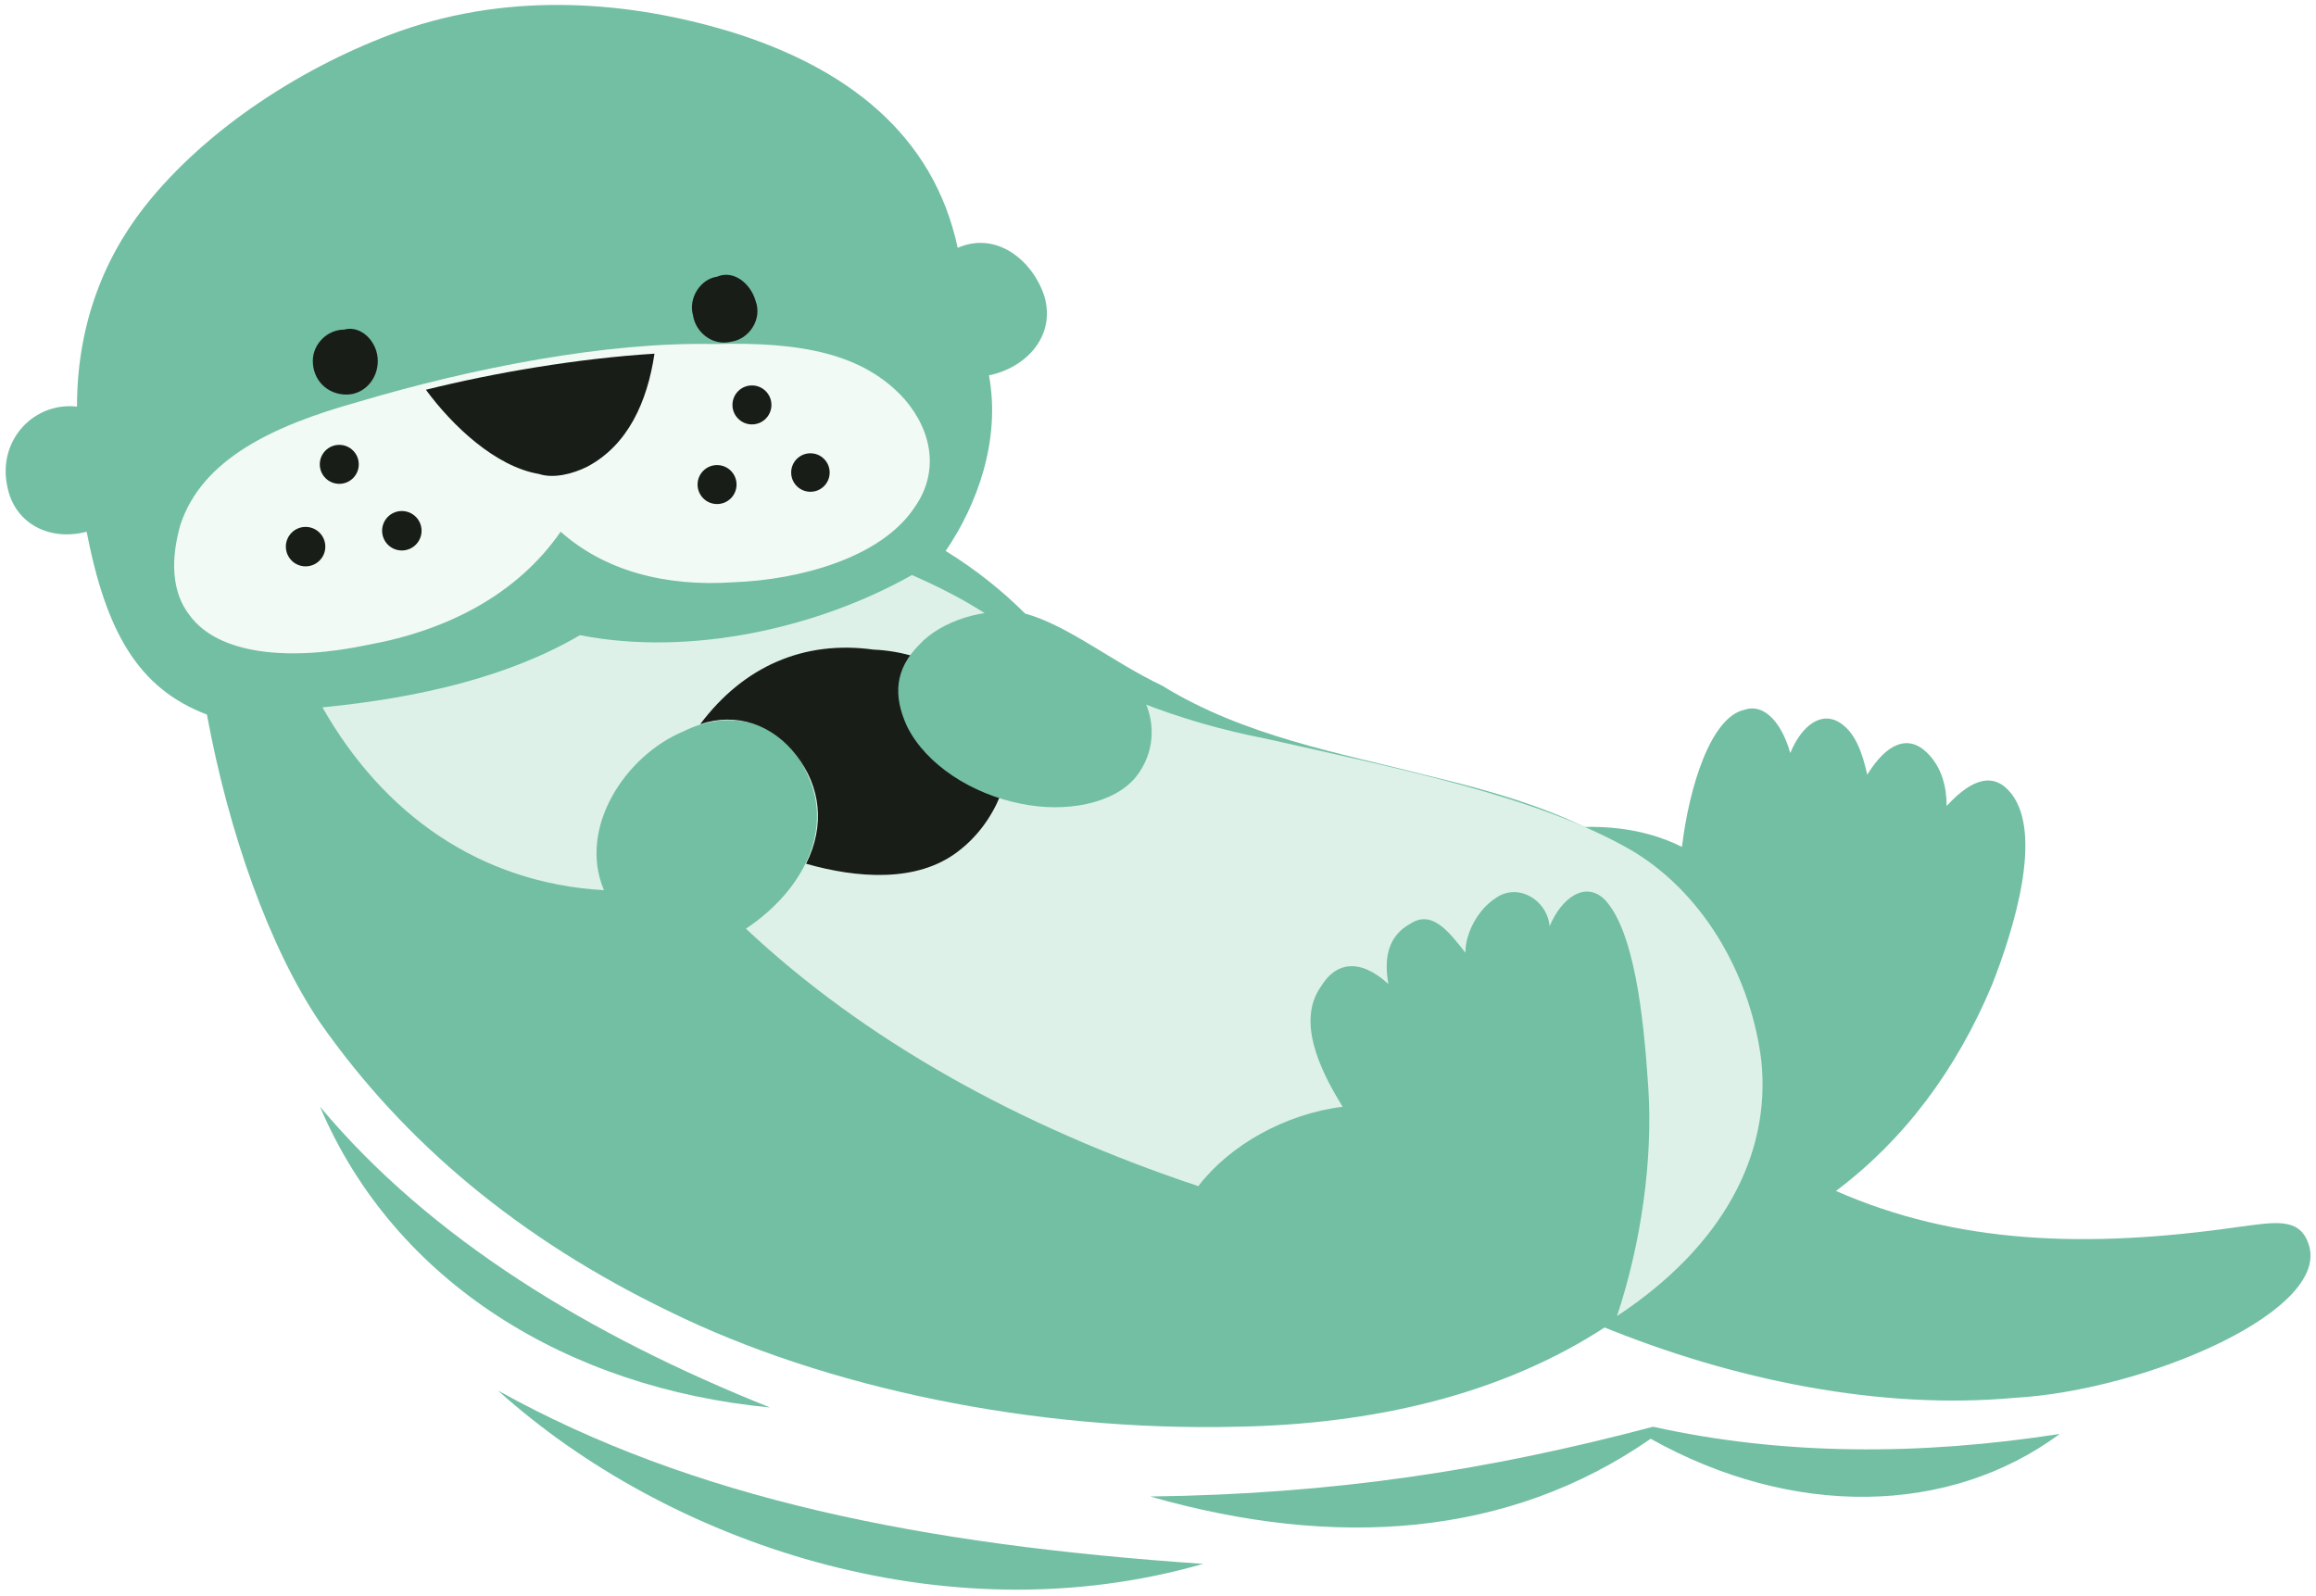
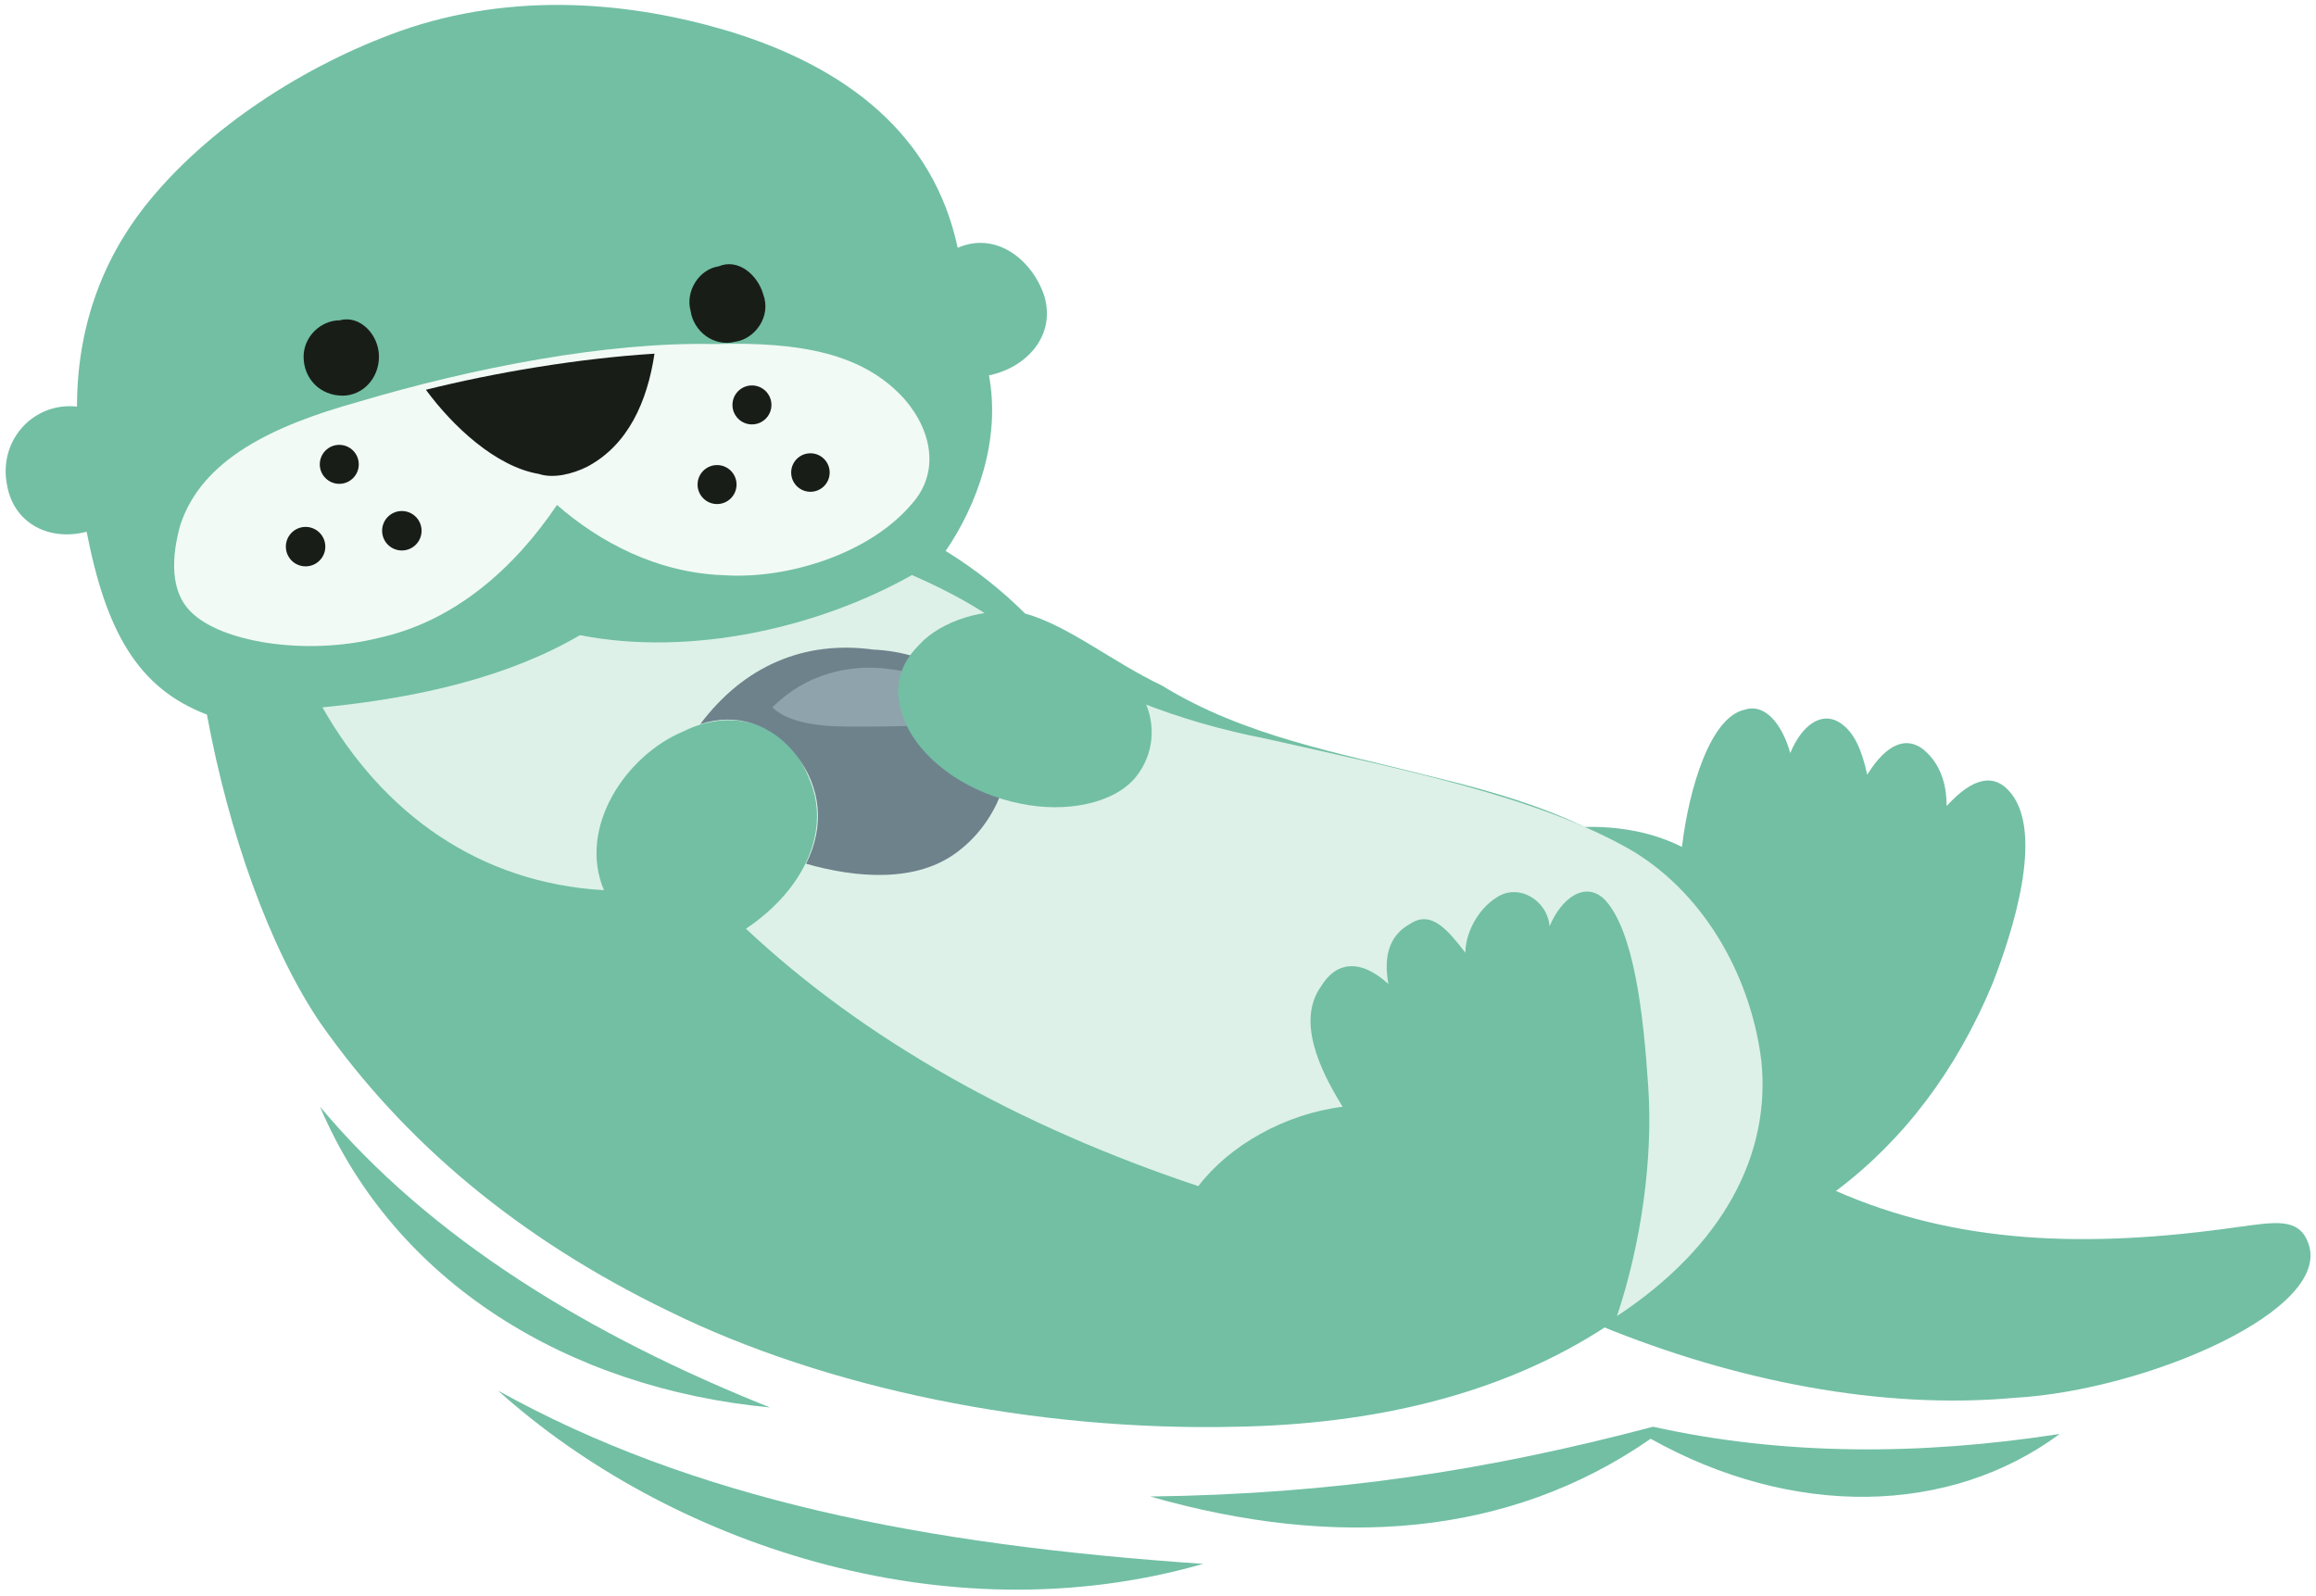
<svg xmlns="http://www.w3.org/2000/svg" viewBox="31 28 962.5 663">
  <g id="_LAE-0__ogofof0">
    <path id="_LAE-0__ogofof1" d="m675 373c20-3 39-1 55 7 3-25 12-54 26-57 9-3 16 7 19 18 5-12 13-17 20-13s10 13 12 22c8-13 17-17 25-9 6 6 8 14 8 22 11-12 20-14 27-5 13 17 1 56-8 79-15 36-37 65-65 86 50 22 104 24 167 15 15-2 25-4 29 6 12 28-67 62-122 65-55 5-116-7-172-30l-21-206z" fill="#72BFA4" />
    <path id="_LAE-0__ogofof2" d="m63 197c0-32 10-60 28-83 26-33 67-59 106-73 48-17 97-12 137 0 49 15 85 43 95 90 16-7 31 5 36 20 5 17-8 30-23 33 5 27-5 54-18 73 13 8 24 17 33 26 18 5 36 20 57 30 34 21 74 28 109 37 33 8 65 17 90 36 34 25 53 58 50 96-2 39-27 72-64 97-44 29-98 41-154 42-84 2-171-16-236-48-62-30-110-70-145-120-21-31-38-79-47-128-29-11-42-35-50-76-15 4-30-3-33-19-4-19 11-35 29-33z" fill="#72BFA4" />
    <path id="_LAE-0__ogofof3" d="m165 322c41-4 78-13 107-30 46 9 99-3 138-25 16 7 31 15 47 28 30 20 64 33 100 40 53 12 114 24 153 47 31 19 49 54 53 87 4 39-16 77-60 106 10-30 15-65 13-95-2-31-6-65-18-78-8-8-18-1-23 11-1-11-13-18-22-12-8 5-13 15-13 23-7-9-14-18-23-12-9 5-11 14-9 25-12-11-22-9-28 1-10 14-1 34 9 50-24 3-47 16-60 33-75-25-139-61-188-107 24-16 36-41 26-63-9-23-32-29-52-19-24 10-44 40-33 66-52-3-92-32-117-76z" fill="#DDF1E8" />
-     <path id="_LAE-0__ogofof4" d="m322 329c18-24 43-35 72-31 24 1 47 15 56 34 3 17-5 38-21 50-17 13-42 11-63 5 8-16 6-32-4-45s-25-18-40-13z" fill="#191D18" />
+     <path id="_LAE-0__ogofof4" d="m322 329c18-24 43-35 72-31 24 1 47 15 56 34 3 17-5 38-21 50-17 13-42 11-63 5 8-16 6-32-4-45s-25-18-40-13z" fill="#6E828C" />
+     <path d="M352 322 C366 308 384 304 400 306 C418 308 432 316 436 326 C426 330 404 330 384 330 C370 330 358 328 352 322 Z" fill="#8FA3AC" />
    <path id="_LAE-0__ogofof5" d="m456 283c-15-3-34 3-43 13-10 10-11 21-5 34 8 16 27 28 47 32 19 4 39 0 48-11 8-10 8-22 4-31-19-13-34-27-51-37z" fill="#72BFA4" />
-     <path id="_LAE-0__ogofof6" d="m106 246c9-27 38-41 74-51 47-14 103-25 148-24 36-1 62 4 79 23 12 14 14 31 4 45-14 21-48 30-75 31-29 2-54-5-72-21-18 26-47 41-80 47-33 7-62 4-74-12-8-10-8-24-4-38z" fill="#F2FAF6" />
+     <path id="_LAE-0__ogofof6" d="M106 246C115 219 144 205 180 195C227 181 283 170 328 171C364 170 390 175 407 194C418.98 207.98 421.11 225.04 409.92 237.45C392.33 258.29 358.1 268.83 331.88 267.08C304.05 266.12 280.16 253.32 262.47 237.88C244.93 263.91 220.13 286.25 188.26 293.17C157.74 300.74 122.45 294.81 110.24 282.19C101.83 274.02 102.06 259.8 106 246Z" fill="#F2FAF6" />
    <g id="_LAE-0__ogofof7">
      <path id="_LAE-0__ogofof8" d="m208 190c28-7 63-13 95-15-3 20-11 38-28 47-6 3-14 5-20 3-18-3-36-20-47-35z" fill="#191D18" />
-       <path id="_LAE-0__ogofof9" d="m188 178c0 8-6 14-13 14-8 0-14-6-14-14 0-7 6-13 13-13 7-2 14 5 14 13z" fill="#191D18" />
-       <path id="_LAE-0__ogofof10" d="m345 153c3 8-3 16-10 17-8 2-15-4-16-11-2-7 3-15 10-16 7-3 14 3 16 10z" fill="#191D18" />
+       <path id="_LAE-0__ogofof9" d="M188.49 176.21C188.49 185.49 181.53 192.45 173.41 192.45C164.13 192.45 157.17 185.49 157.17 176.21C157.17 168.09 164.13 161.13 172.25 161.13C180.37 158.81 188.49 166.93 188.49 176.21Z" fill="#191D18" />
+       <path id="_LAE-0__ogofof10" d="M348.18 150.32C351.66 159.6 344.7 168.88 336.58 170.04C327.3 172.36 319.18 165.4 318.02 157.28C315.7 149.16 321.5 139.88 329.62 138.72C337.74 135.24 345.86 142.2 348.18 150.32Z" fill="#191D18" />
      <circle id="_LAE-0__ogofof11" cx="172" cy="221" r="8.1" fill="#191D18" />
      <circle id="_LAE-0__ogofof12" cx="158" cy="255.2" r="8.2" fill="#191D18" />
      <circle id="_LAE-0__ogofof13" cx="198" cy="248.6" r="8.2" fill="#191D18" />
      <circle id="_LAE-0__ogofof14" cx="343.5" cy="196.3" r="8.1" fill="#191D18" />
      <circle id="_LAE-0__ogofof15" cx="329" cy="229.4" r="8.1" fill="#191D18" />
      <circle id="_LAE-0__ogofof16" cx="367.8" cy="224.4" r="8" fill="#191D18" />
    </g>
  </g>
  <g id="_LAE-0__ogofof17">
    <path id="_LAE-0__ogofof18" d="m164 488c46 55 112 95 187 125-84-8-156-52-187-125z" fill="#72BFA4" />
    <path id="_LAE-0__ogofof19" d="m238 606c81 45 176 64 293 72-108 31-223-9-293-72z" fill="#72BFA4" />
    <path id="_LAE-0__ogofof20" d="m509 650c77-1 141-11 209-29 54 12 111 12 169 3-46 34-111 35-170 2-59 41-131 46-208 24z" fill="#72BFA4" />
  </g>
</svg>
